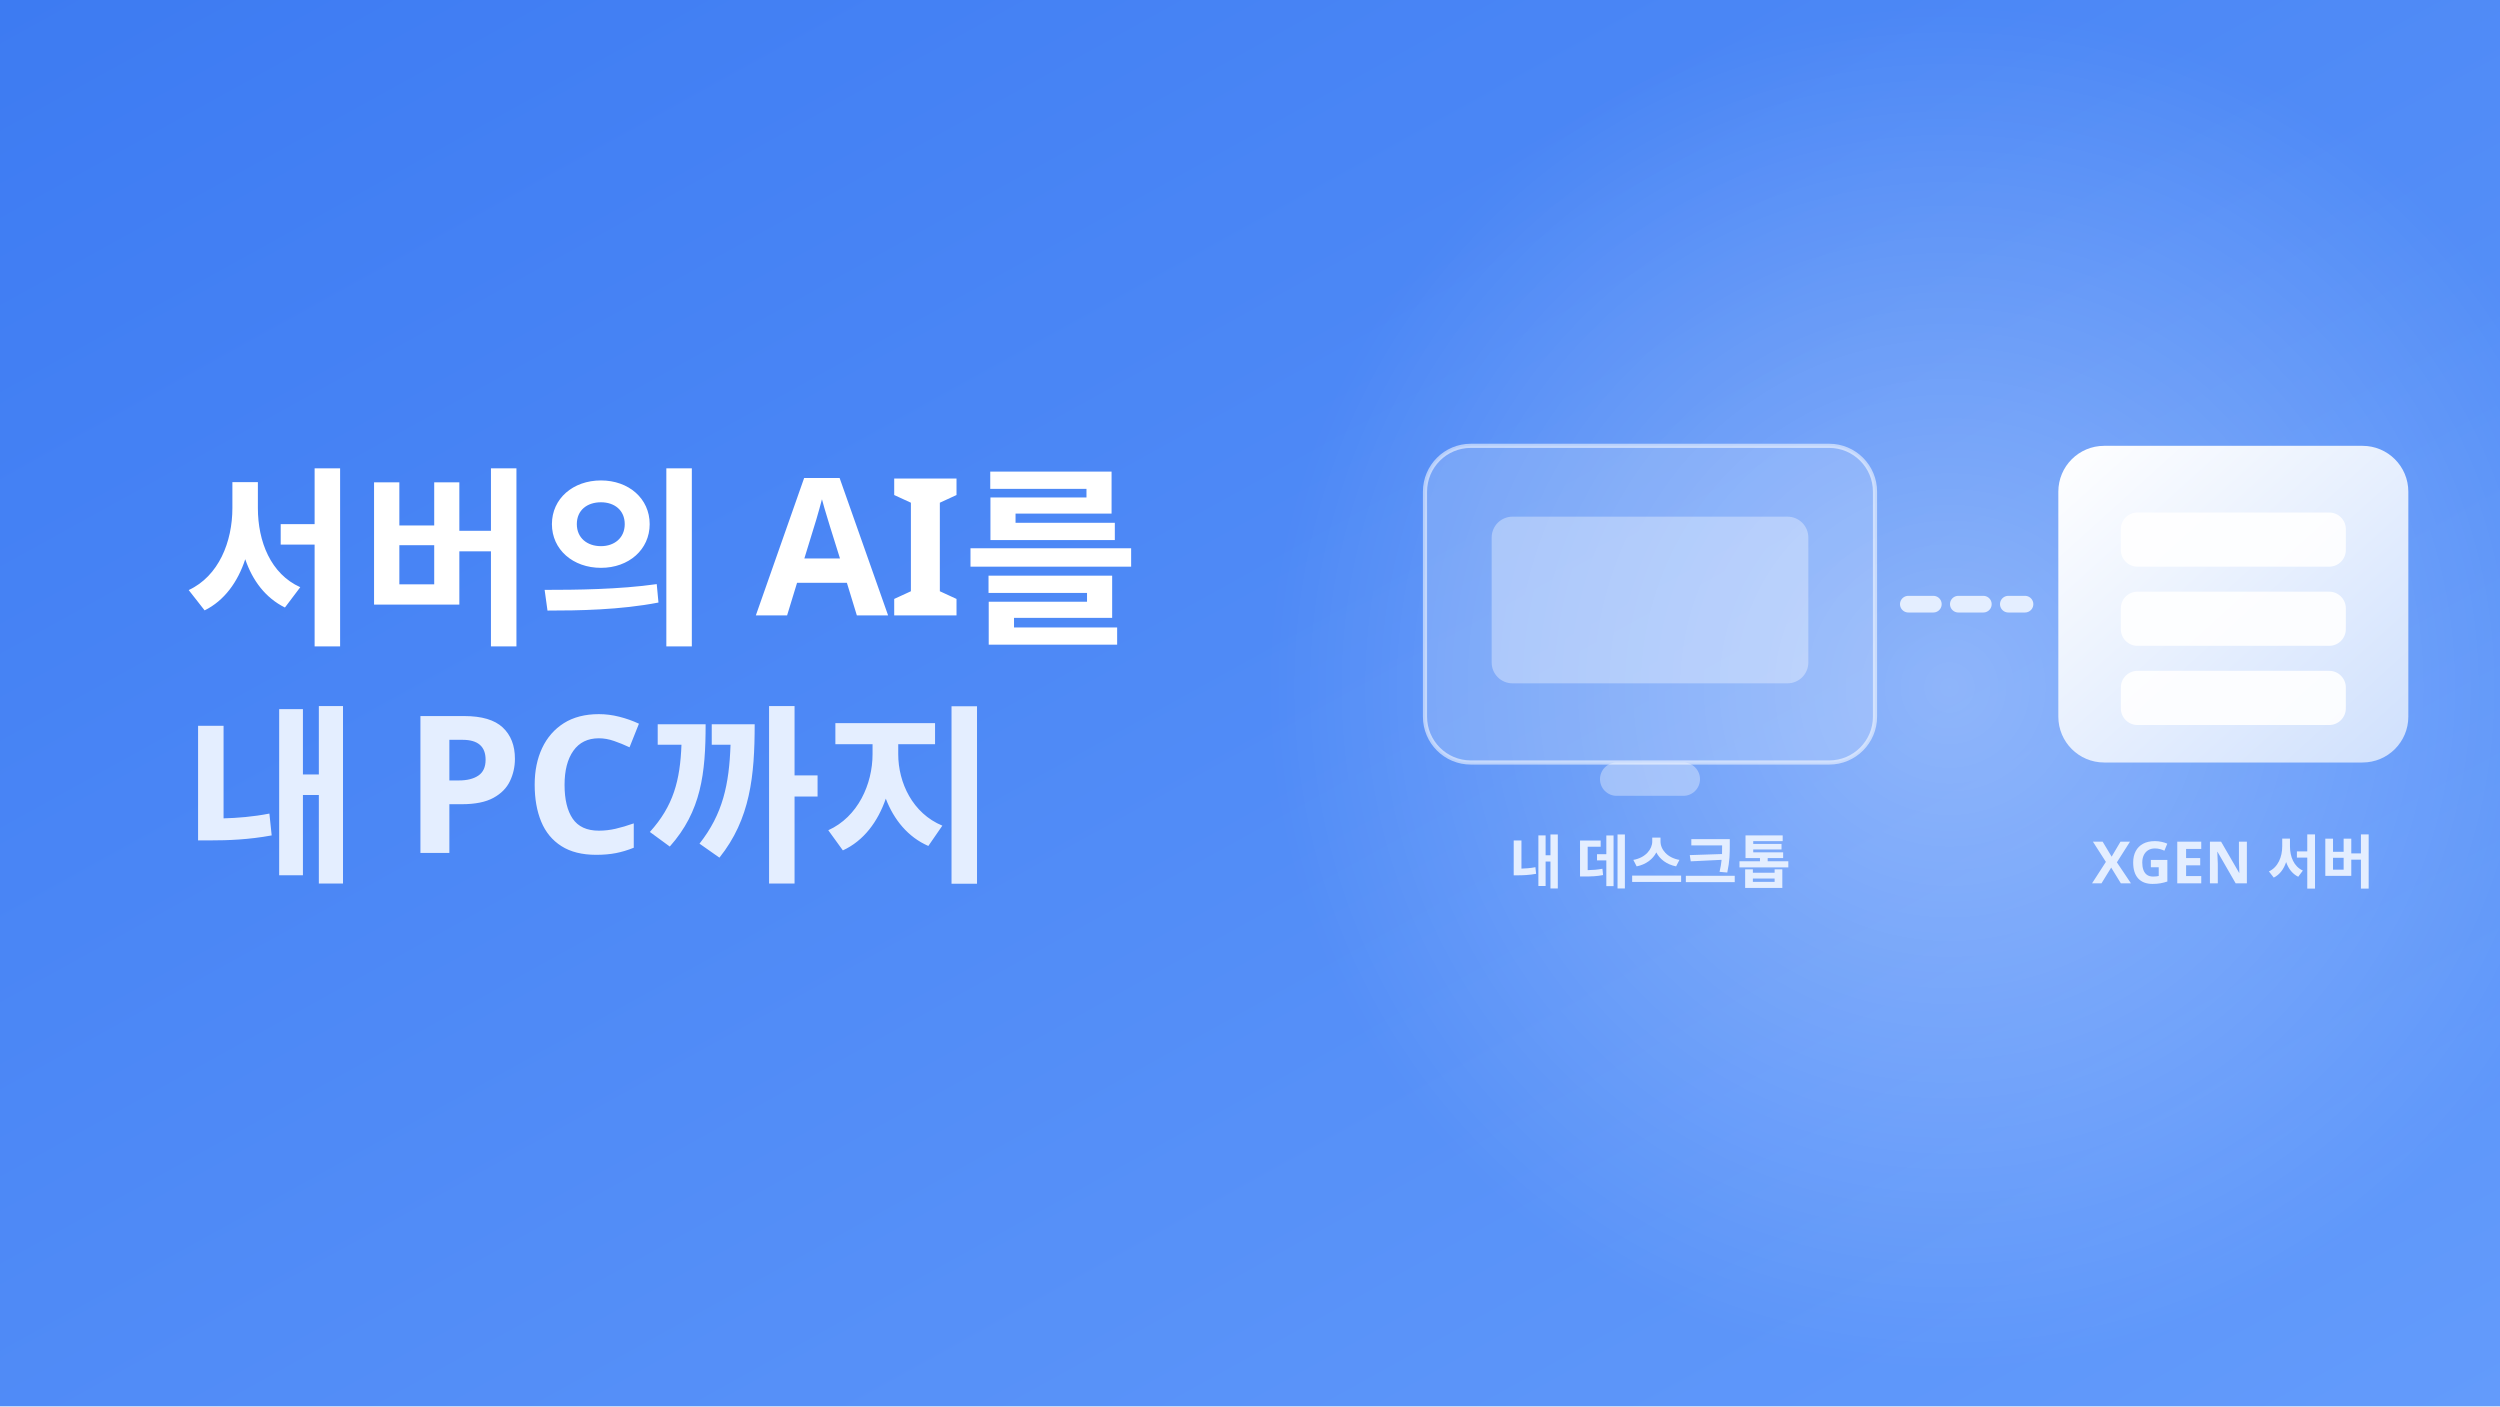
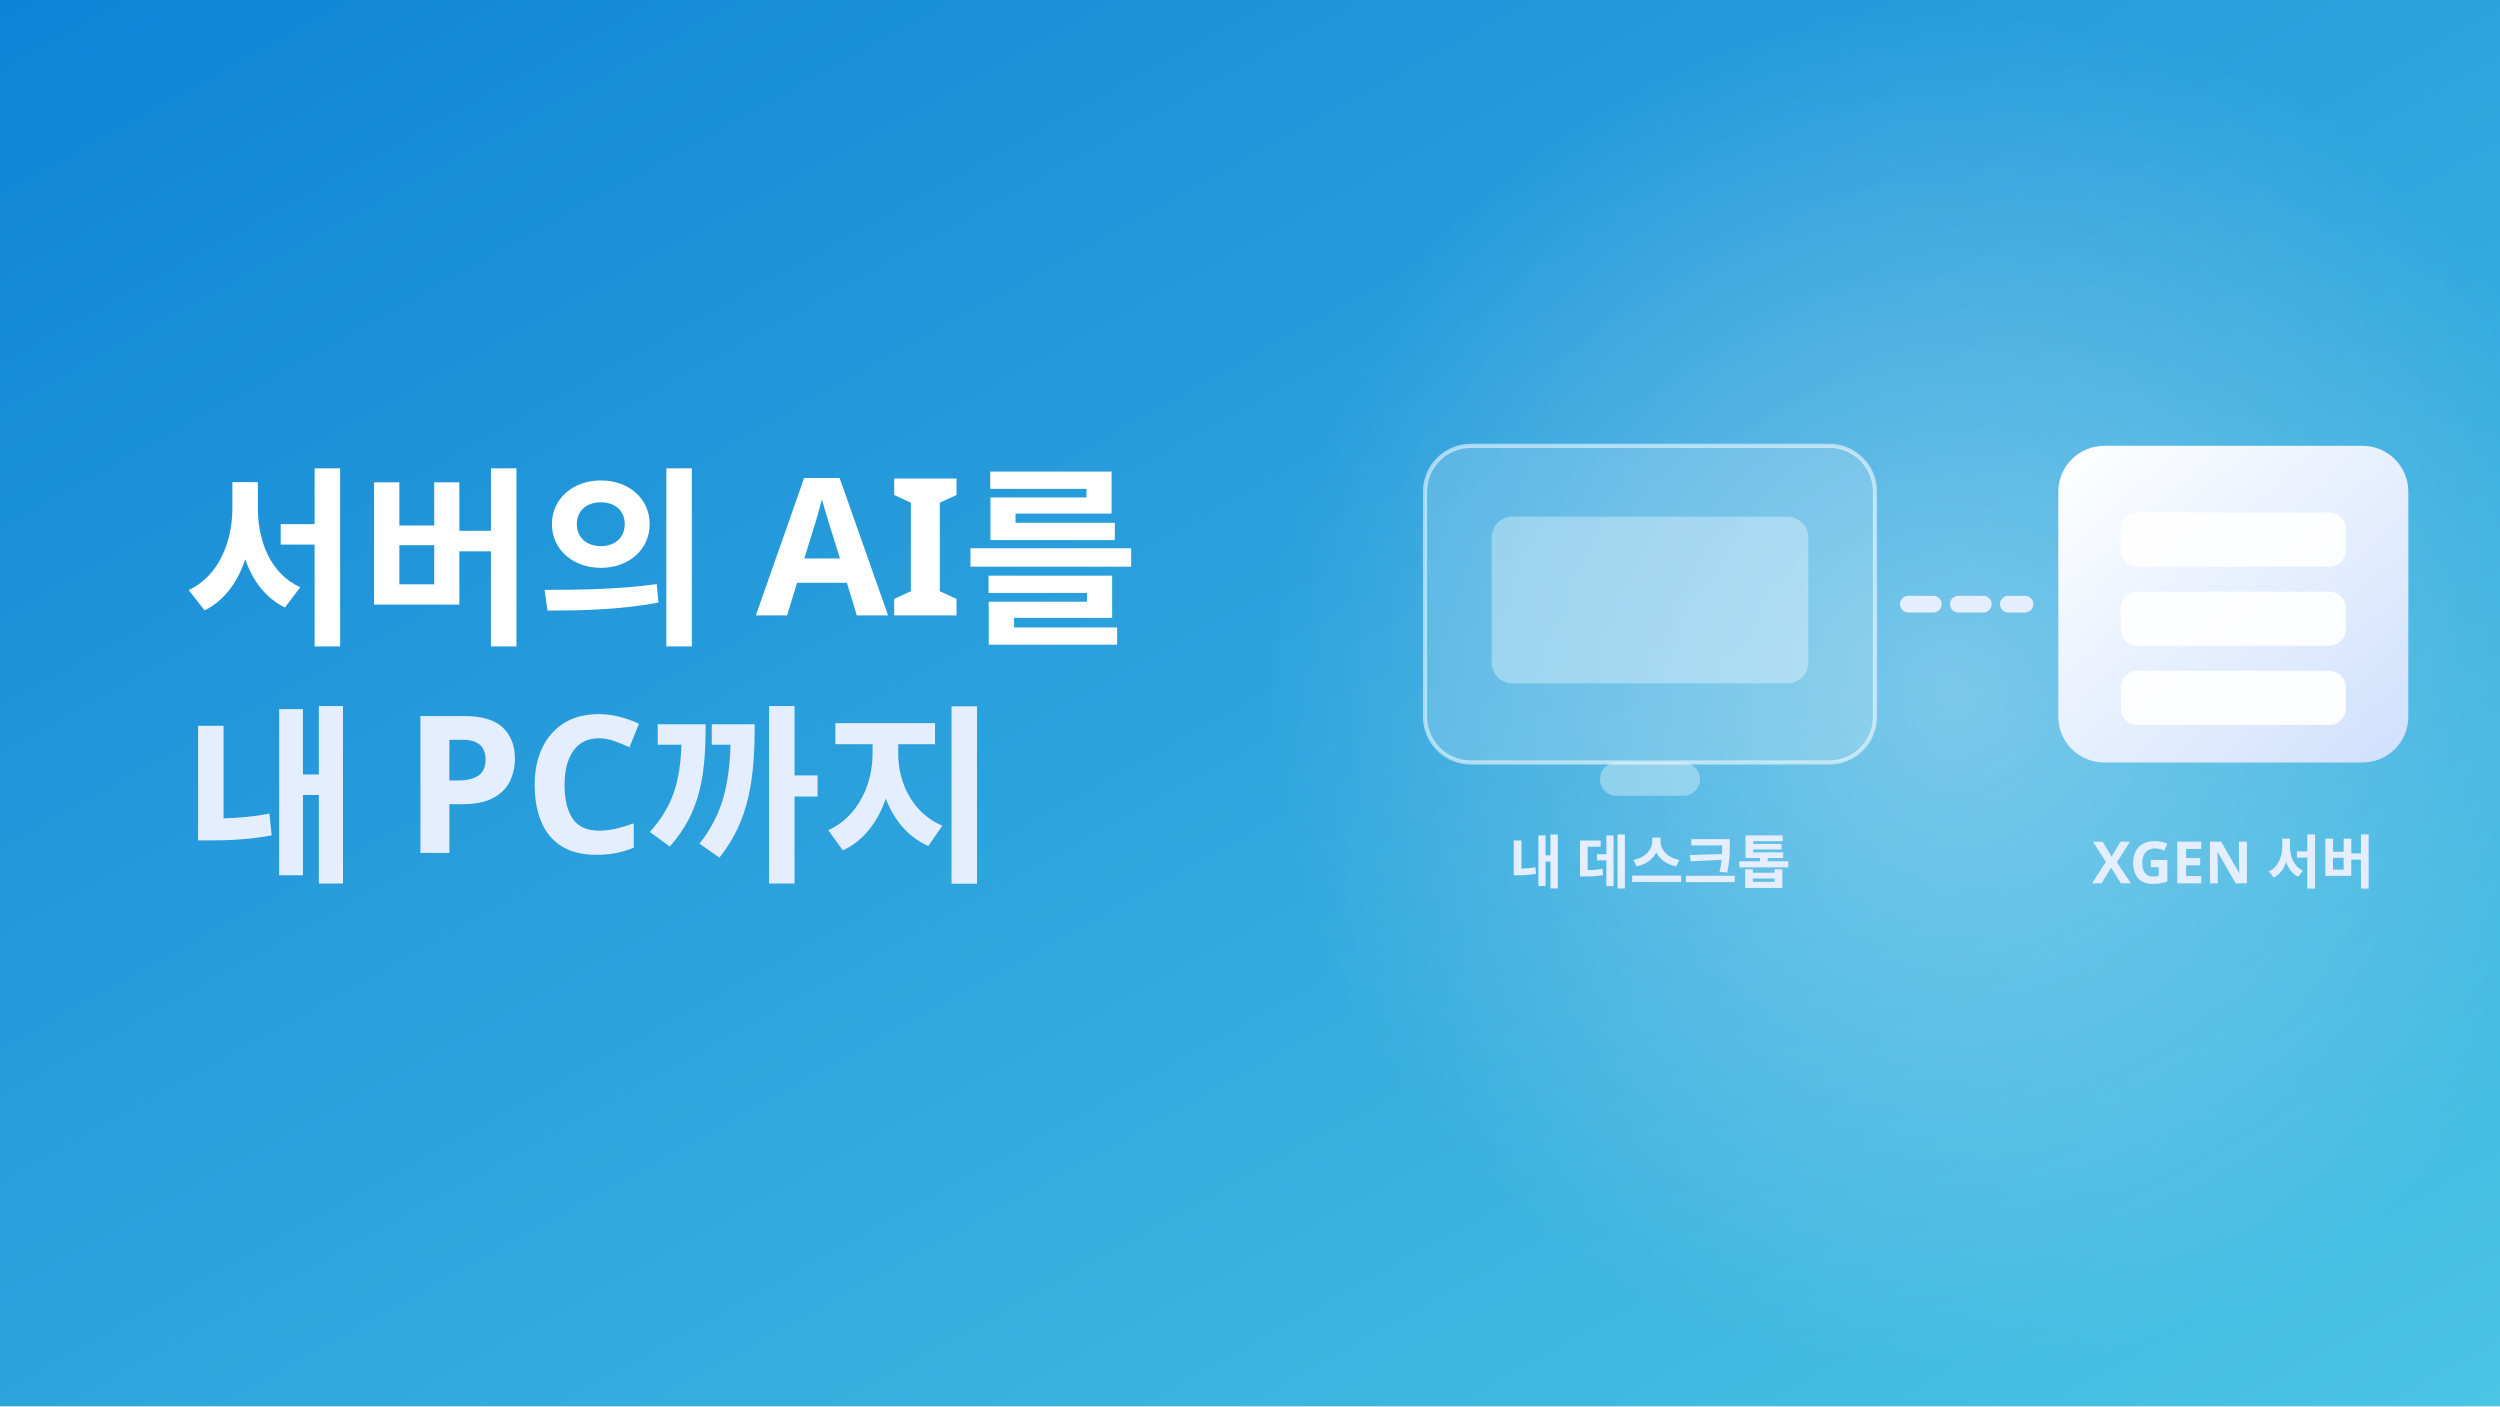
<svg xmlns="http://www.w3.org/2000/svg" viewBox="0 0 1200 675" role="img" aria-label="XGEN DeX — 서버에서 실행되는 Agent 를 내 데스크톱까지 잇는다">
  <defs>
    <linearGradient id="bg" x1="0" y1="0" x2="1" y2="1">
-       <stop offset="0" stop-color="#3d7bf2" />
-       <stop offset="1" stop-color="#639bfb" />
+       <stop offset="0" stop-color="#0f83d6" />
+       <stop offset="1" stop-color="#4cc4e4" />
    </linearGradient>
    <linearGradient id="badge" x1="0" y1="0" x2="1" y2="1">
      <stop offset="0" stop-color="#ffffff" />
      <stop offset="1" stop-color="#cfe0fd" />
    </linearGradient>
    <radialGradient id="glow" cx="50%" cy="50%" r="50%">
      <stop offset="0" stop-color="#ffffff" stop-opacity="0.34" />
      <stop offset="1" stop-color="#ffffff" stop-opacity="0" />
    </radialGradient>
  </defs>
  <rect width="1200" height="675" fill="url(#bg)" />
  <circle cx="936" cy="330" r="330" fill="url(#glow)" />
  <text x="88" y="302" font-family="Pretendard,'Pretendard Variable','Malgun Gothic','Apple SD Gothic Neo','Noto Sans KR',sans-serif" font-size="92" font-weight="800" fill="#ffffff">서버의 AI를</text>
  <text x="88" y="416" font-family="Pretendard,'Pretendard Variable','Malgun Gothic','Apple SD Gothic Neo','Noto Sans KR',sans-serif" font-size="92" font-weight="800" fill="#e4eeff">내 PC까지</text>
  <rect x="684" y="214" width="216" height="152" rx="22" fill="#ffffff2e" stroke="#ffffff8c" stroke-width="2" />
  <rect x="716" y="248" width="152" height="80" rx="10" fill="#ffffff59" />
  <rect x="768" y="366" width="48" height="16" rx="8" fill="#ffffff59" />
  <text x="792" y="424" text-anchor="middle" font-family="Pretendard,'Pretendard Variable','Malgun Gothic','Apple SD Gothic Neo','Noto Sans KR',sans-serif" font-size="28" font-weight="600" fill="#e4eeff">내 데스크톱</text>
  <path d="M916 290 L 972 290" stroke="#e4eeff" stroke-width="8" stroke-linecap="round" stroke-dasharray="12 12" />
  <rect x="988" y="214" width="168" height="152" rx="22" fill="url(#badge)" />
  <g fill="#ffffff" opacity="0.9">
    <rect x="1018" y="246" width="108" height="26" rx="8" />
    <rect x="1018" y="284" width="108" height="26" rx="8" />
    <rect x="1018" y="322" width="108" height="26" rx="8" />
  </g>
  <text x="1072" y="424" text-anchor="middle" font-family="Pretendard,'Pretendard Variable','Malgun Gothic','Apple SD Gothic Neo','Noto Sans KR',sans-serif" font-size="28" font-weight="600" fill="#e4eeff">XGEN 서버</text>
</svg>
